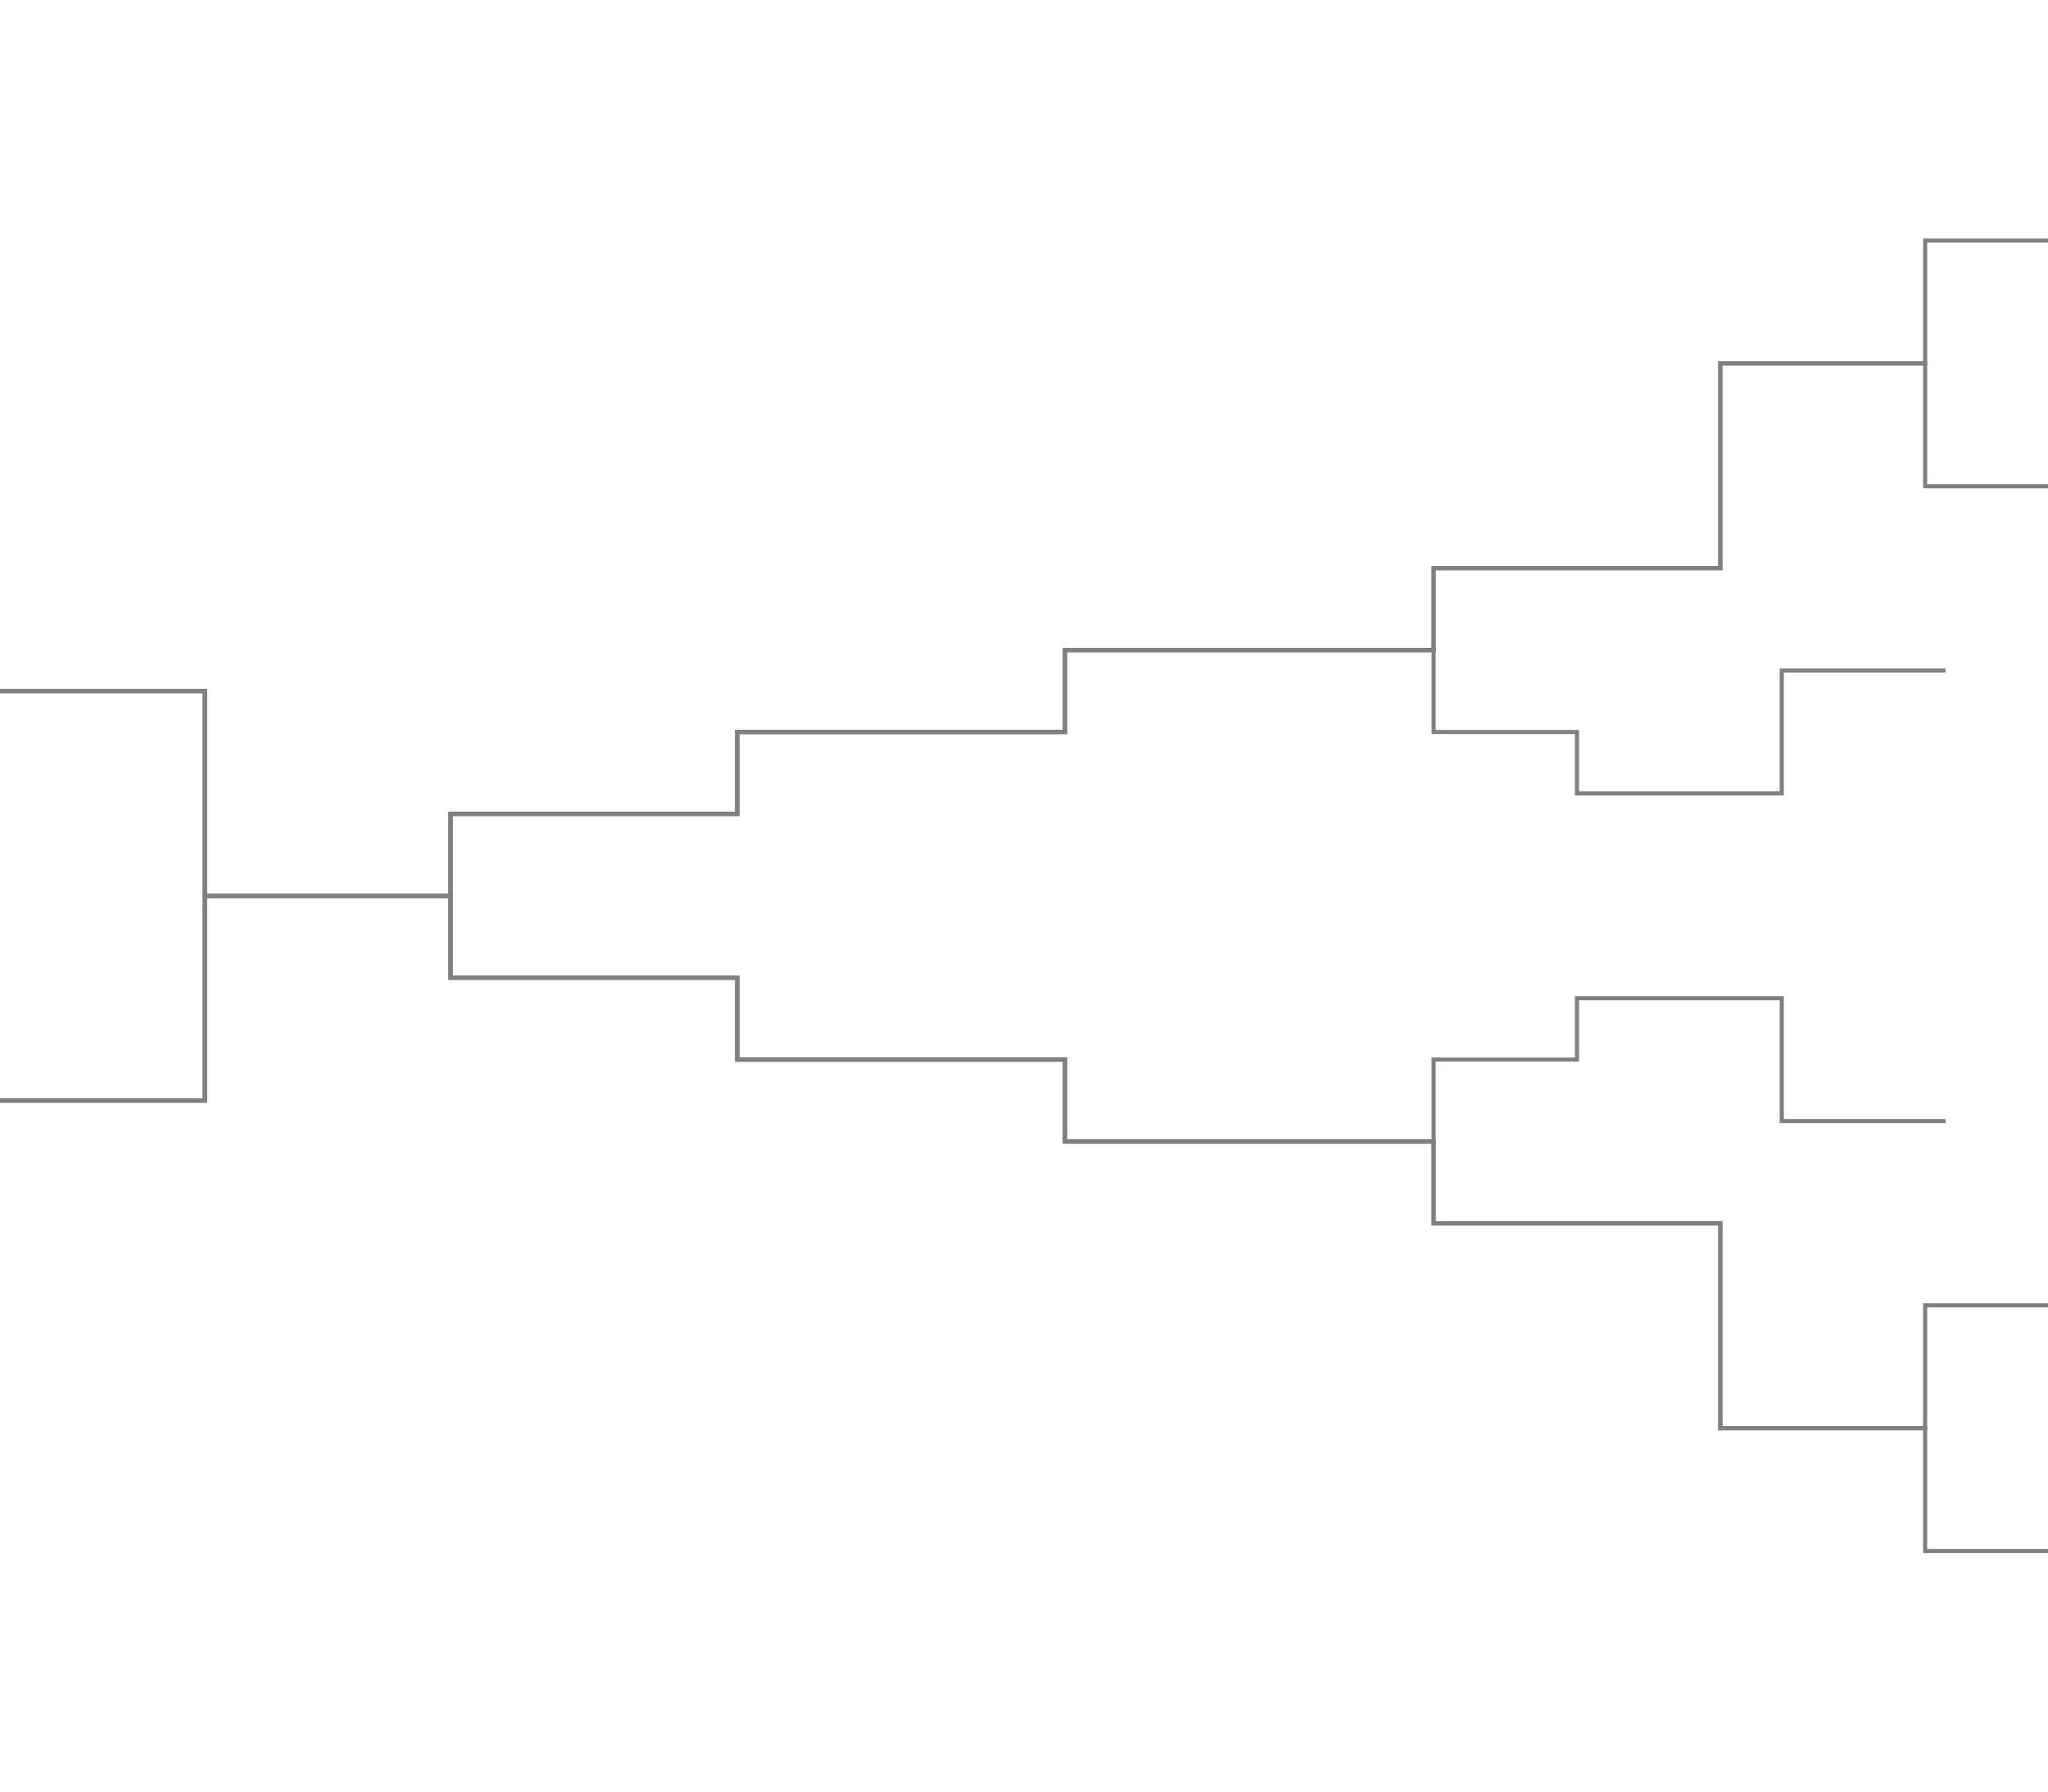
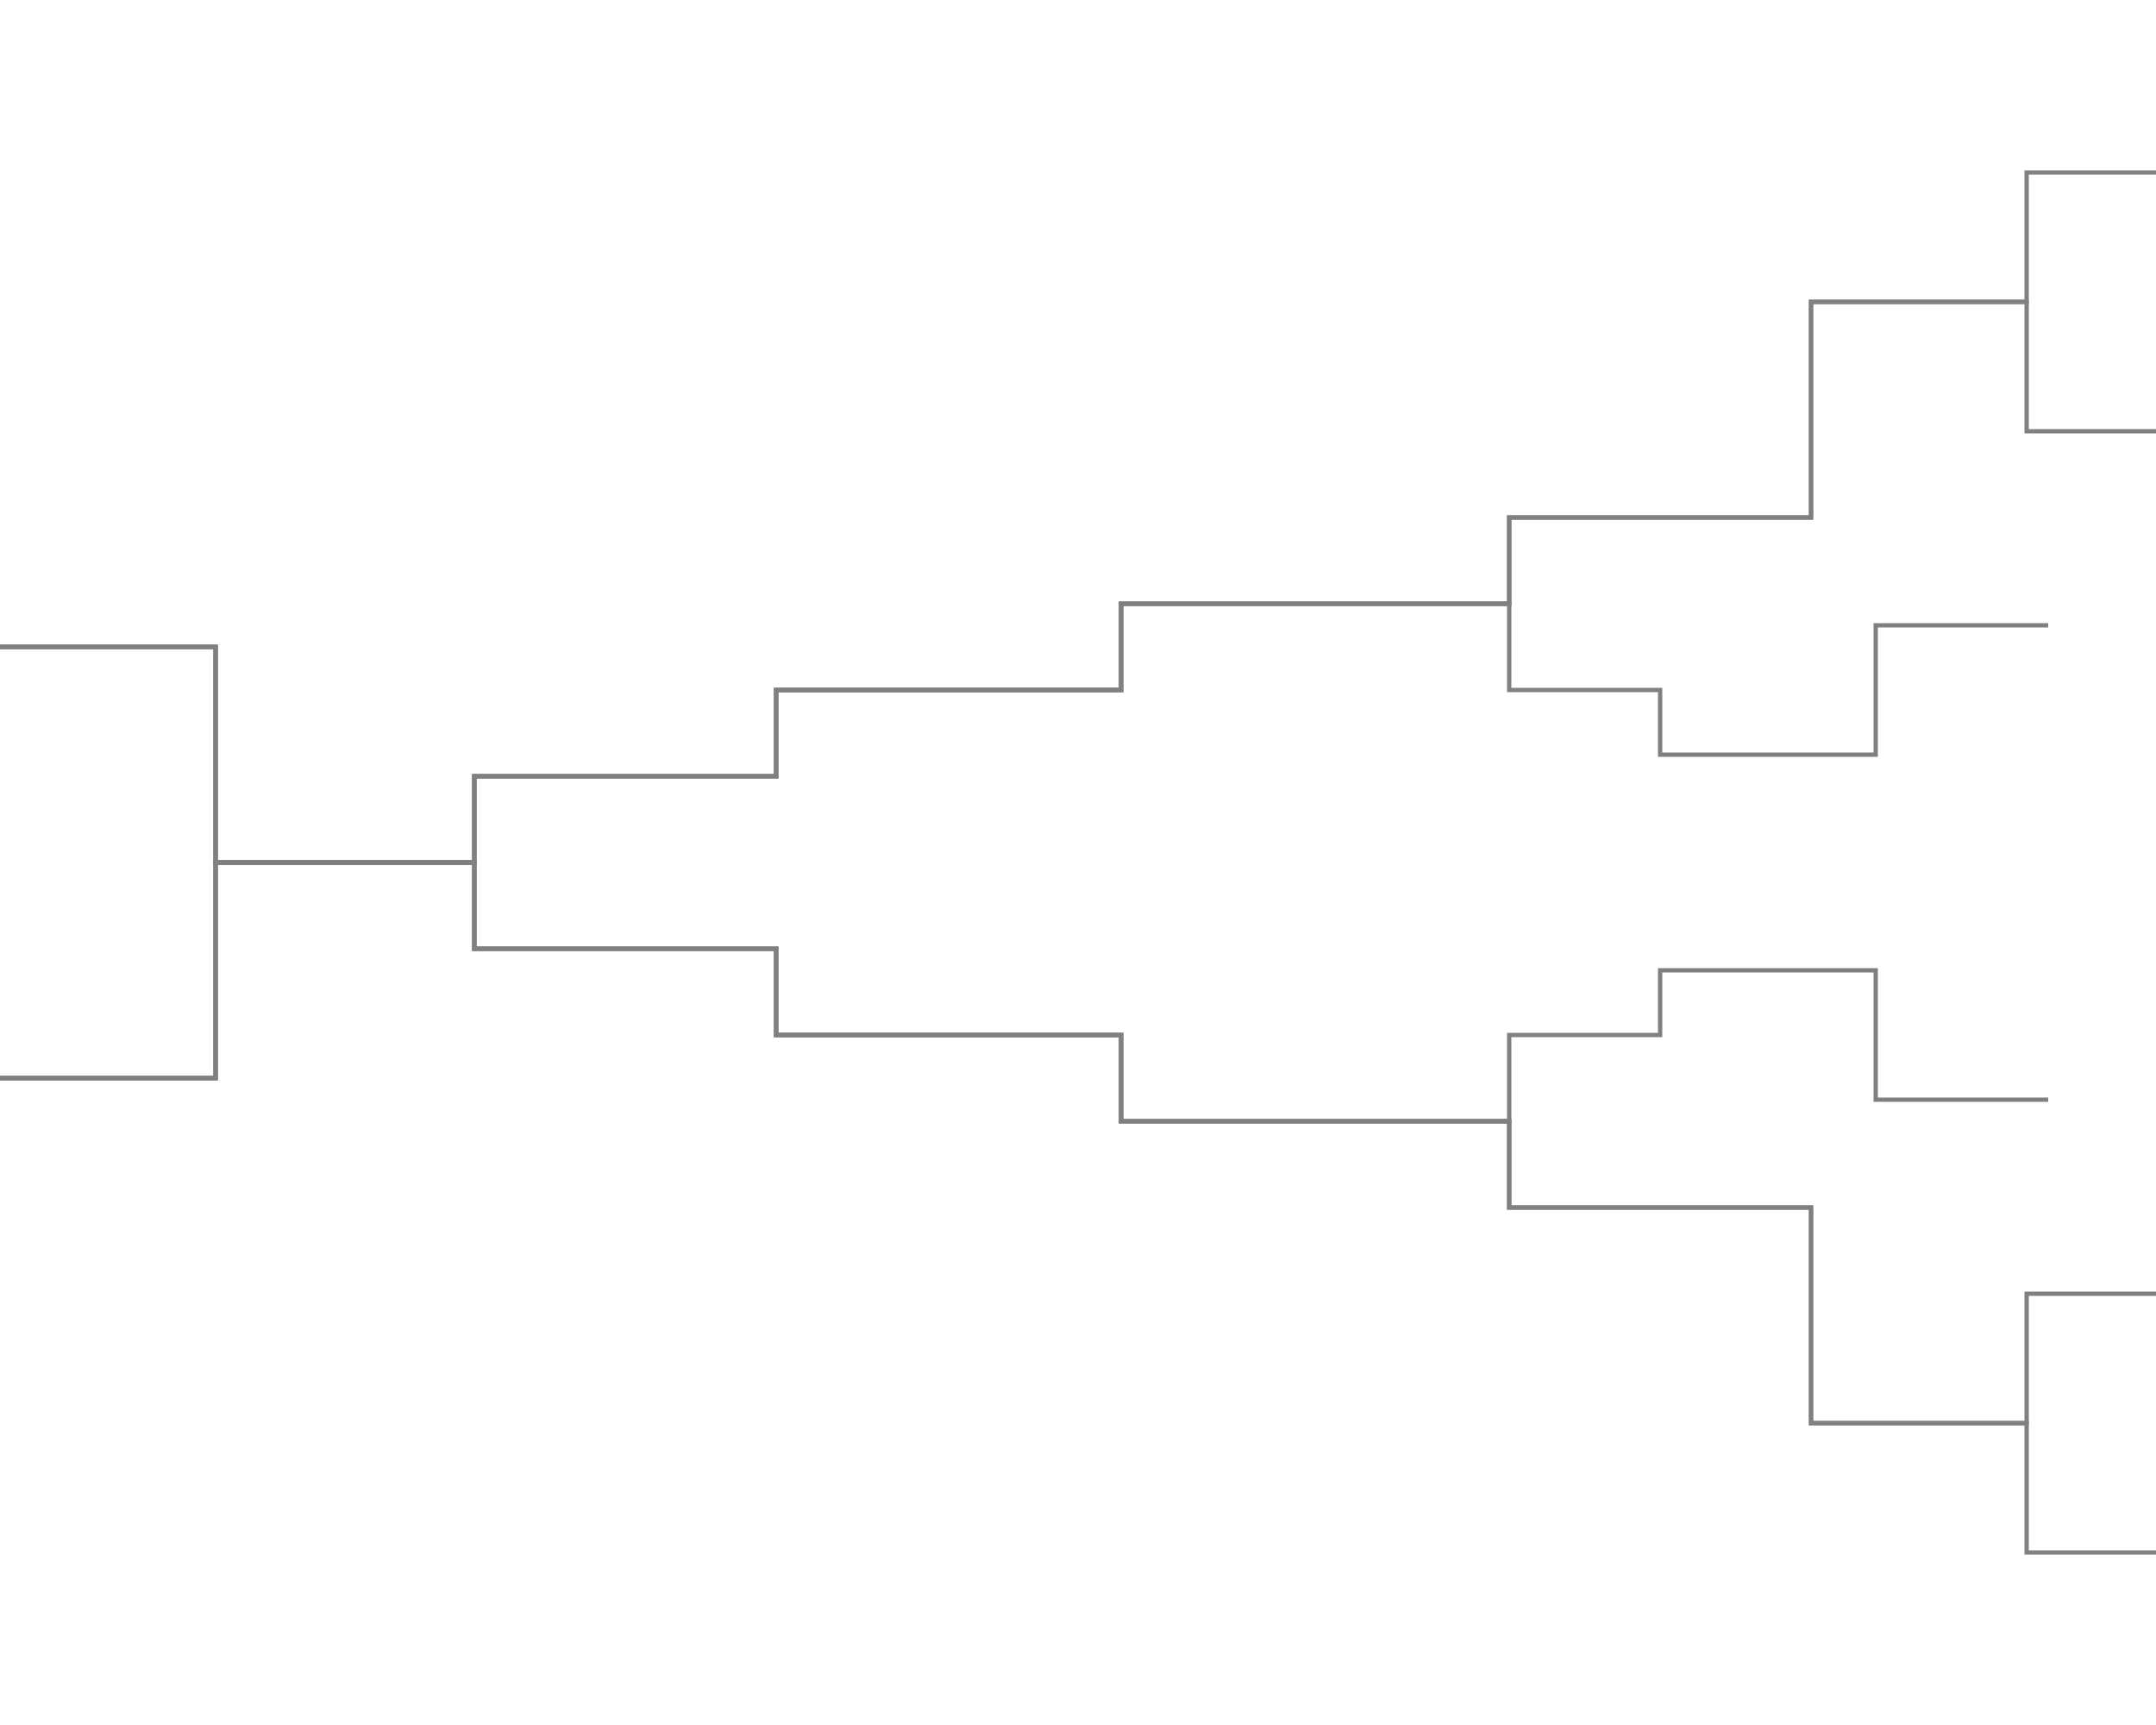
- <svg xmlns="http://www.w3.org/2000/svg" xmlns:xlink="http://www.w3.org/1999/xlink" width="400" height="350" viewBox="50 0 500 400" id="lobster" version="1.1">
+ <svg xmlns="http://www.w3.org/2000/svg" xmlns:xlink="http://www.w3.org/1999/xlink" width="100%" height="100%" viewBox="50 0 500 400" id="lobster" version="1.1">
  <path d="M50,150 h 50 v 50 h 60 v -20 h 70 v -20 h 80 v -20 h 90 v -20 h 70 v -50 h 50 v -30 h 80 " class="path" fill="none" stroke="grey" stroke-width="1" stroke-miterlimit="10" id="lb-top-claw" />
  <path d="M50,150 h 50 v 50 h 60 v -20 h 70 v -20 h 80 v -20 h 90 v -20 h 70 v -50 h 50 v 30 h 40 " class="path" fill="none" stroke="grey" stroke-width="1" stroke-miterlimit="10" id="lb-top-claw-th" />
  <path d="M50,150 h 50 v 50 h 60 v -20 h 70 v -20 h 80 v -20 h 90 v 20 h 35 v 15 h 50 v -30 h 40 " class="path" fill="none" stroke="grey" stroke-width="1" stroke-miterlimit="10" id="lb-top-head" />
  <path d="M50,250 h 50 v -50 h 60 v 20 h 70 v 20 h 80 v 20 h 90 v 20 h 70 v 50 h 50 v 30 h 80 " class="path" fill="none" stroke="grey" stroke-width="1" stroke-miterlimit="10" id="lb-bottom-claw" />
  <path d="M50,250 h 50 v -50 h 60 v 20 h 70 v 20 h 80 v 20 h 90 v 20 h 70 v 50 h 50 v -30 h 40 " class="path" fill="none" stroke="grey" stroke-width="1" stroke-miterlimit="10" id="lb-bottom-claw-th" />
  <path d="M50,250 h 50 v -50 h 60 v 20 h 70 v 20 h 80 v 20 h 90 v -20 h 35 v -15 h 50 v 30 h 40 " class="path" fill="none" stroke="grey" stroke-width="1" stroke-miterlimit="10" id="lb-bottom-head" />
  <circle cx="" cy="" r="5" fill="cyan">
    <animateMotion id="topsm" dur="2s" begin="0; pause.end" fill="freeze" repeatCount="1">
      <mpath xlink:href="#lb-top-claw" />
    </animateMotion>
  </circle>
  <circle cx="" cy="" r="5" fill="cyan">
    <animateMotion id="topsm" dur="2s" begin="0; pause.end" fill="freeze" repeatCount="1">
      <mpath xlink:href="#lb-top-claw-th" />
    </animateMotion>
  </circle>
  <circle cx="" cy="" r="5" fill="cyan">
    <animateMotion id="topsm" dur="2s" begin="0; pause.end" fill="freeze" repeatCount="1">
      <mpath xlink:href="#lb-top-head" />
    </animateMotion>
  </circle>
  <circle cx="" cy="" r="5" fill="cyan">
    <animateMotion id="topsm" dur="2s" begin="0; pause.end" fill="freeze" repeatCount="1">
      <mpath xlink:href="#lb-bottom-claw" />
    </animateMotion>
  </circle>
  <circle cx="" cy="" r="5" fill="cyan">
    <animateMotion id="topsm" dur="2s" begin="0; pause.end" fill="freeze" repeatCount="1">
      <mpath xlink:href="#lb-bottom-claw-th" />
    </animateMotion>
  </circle>
  <circle cx="" cy="" r="5" fill="cyan">
    <animateMotion id="topsm" dur="2s" begin="0; pause.end" fill="freeze" repeatCount="1">
      <mpath xlink:href="#lb-bottom-head" />
    </animateMotion>
  </circle>
</svg>
